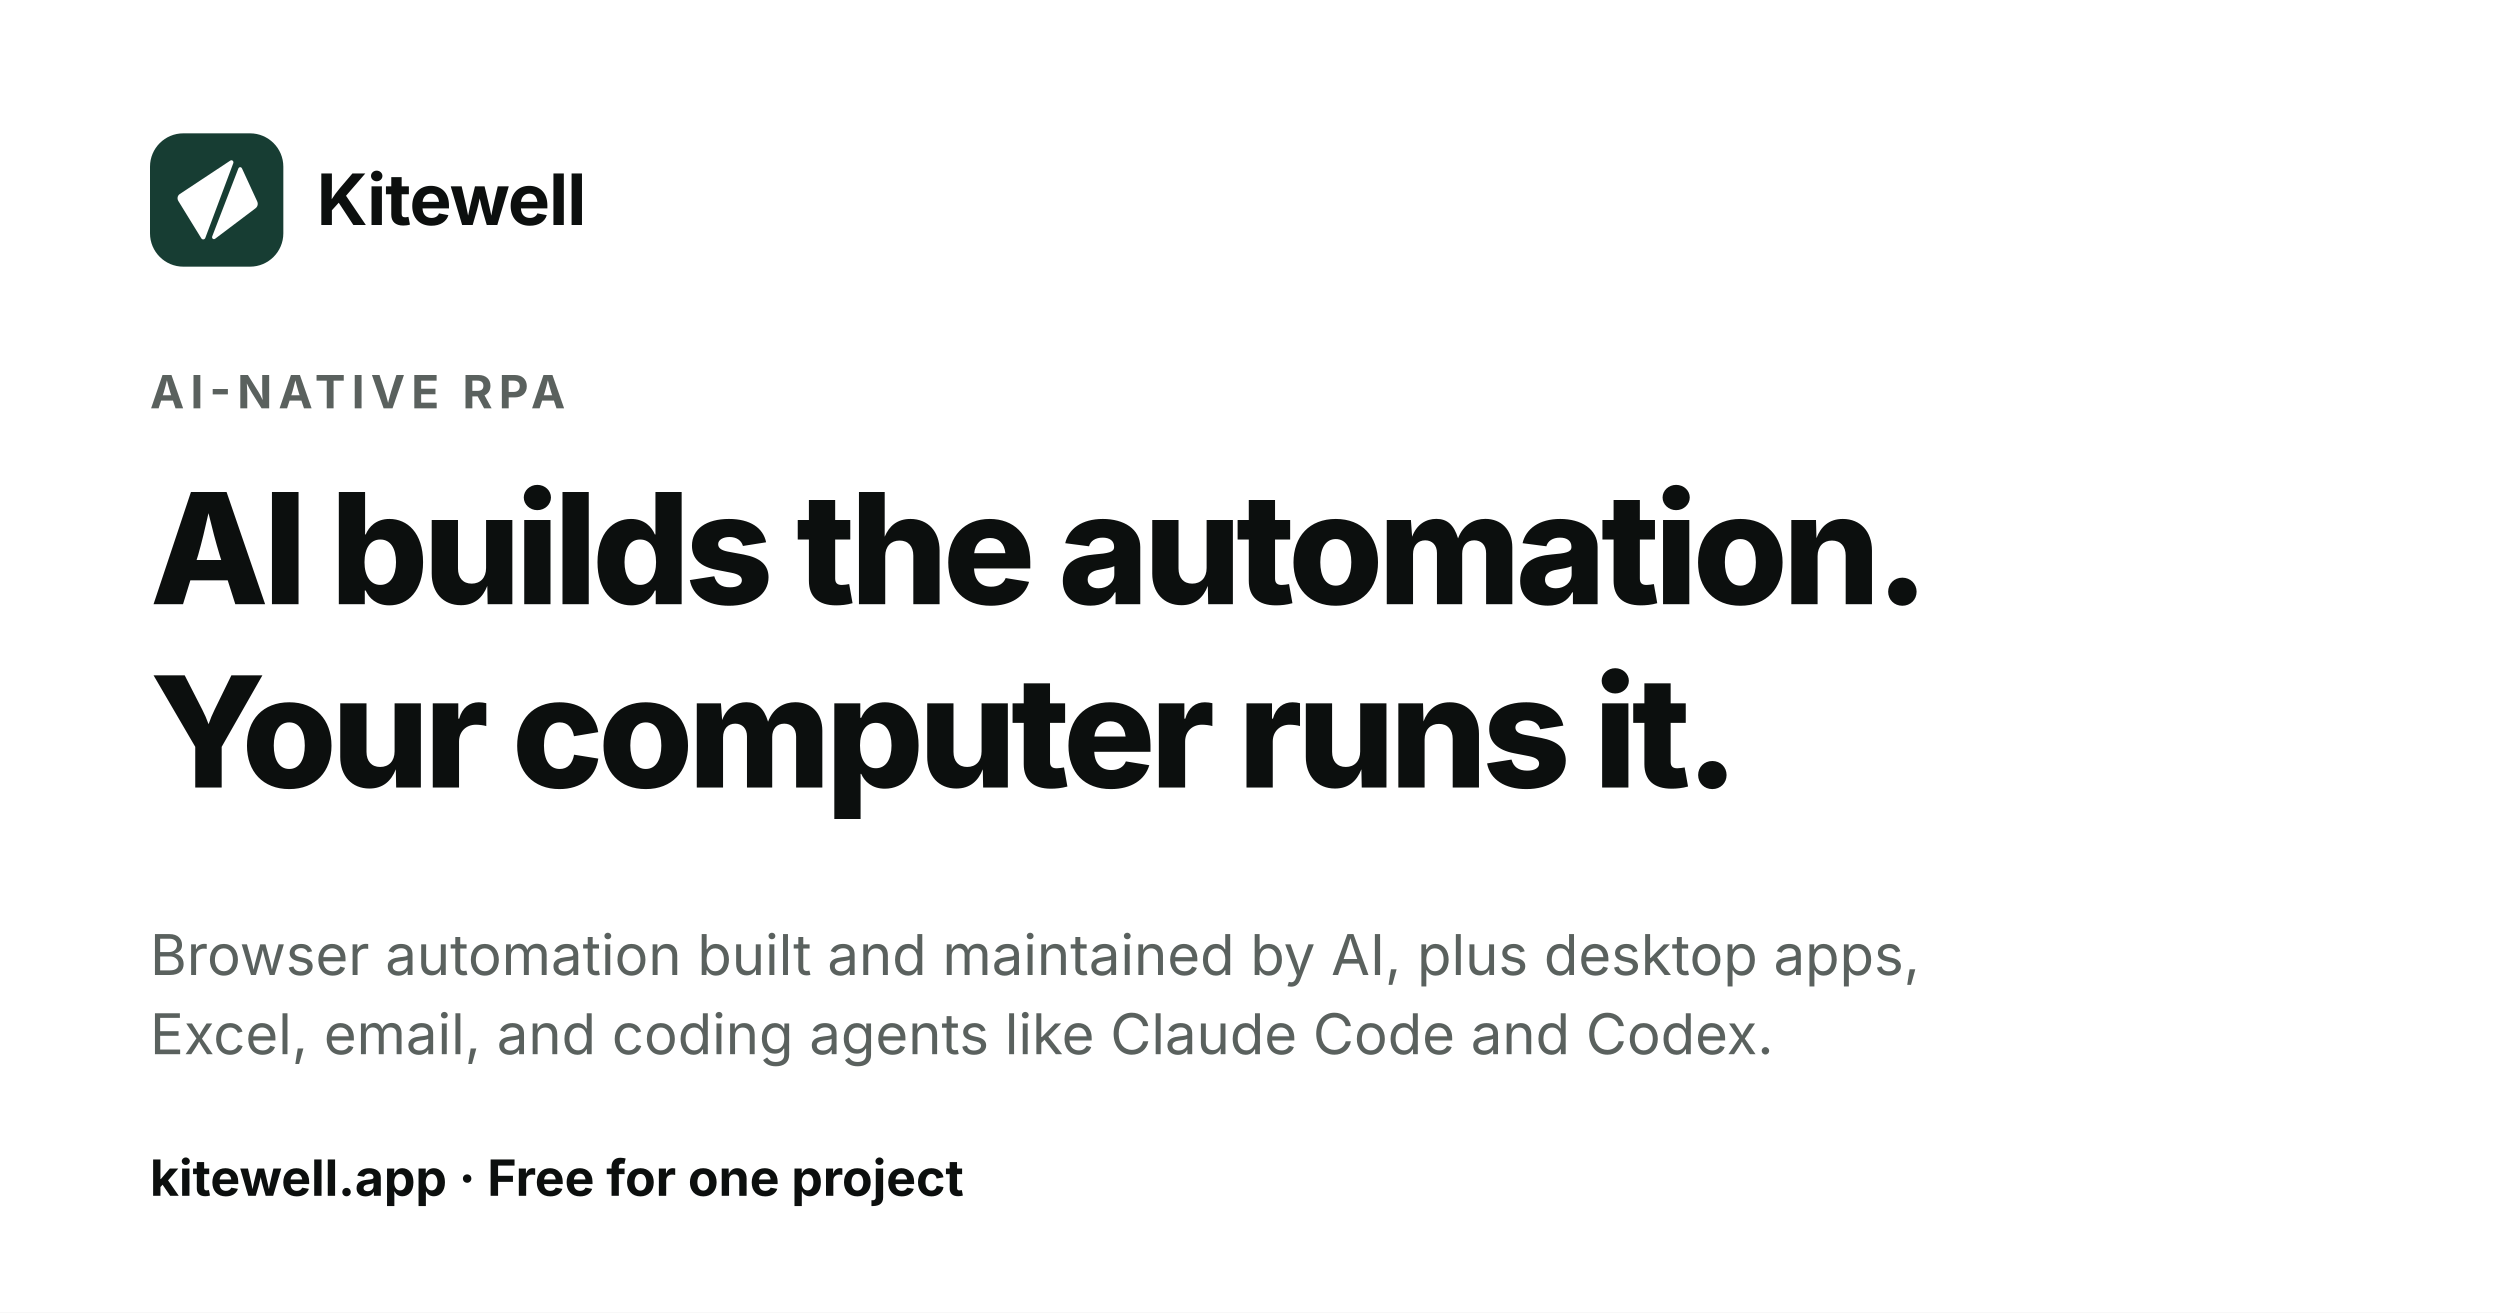
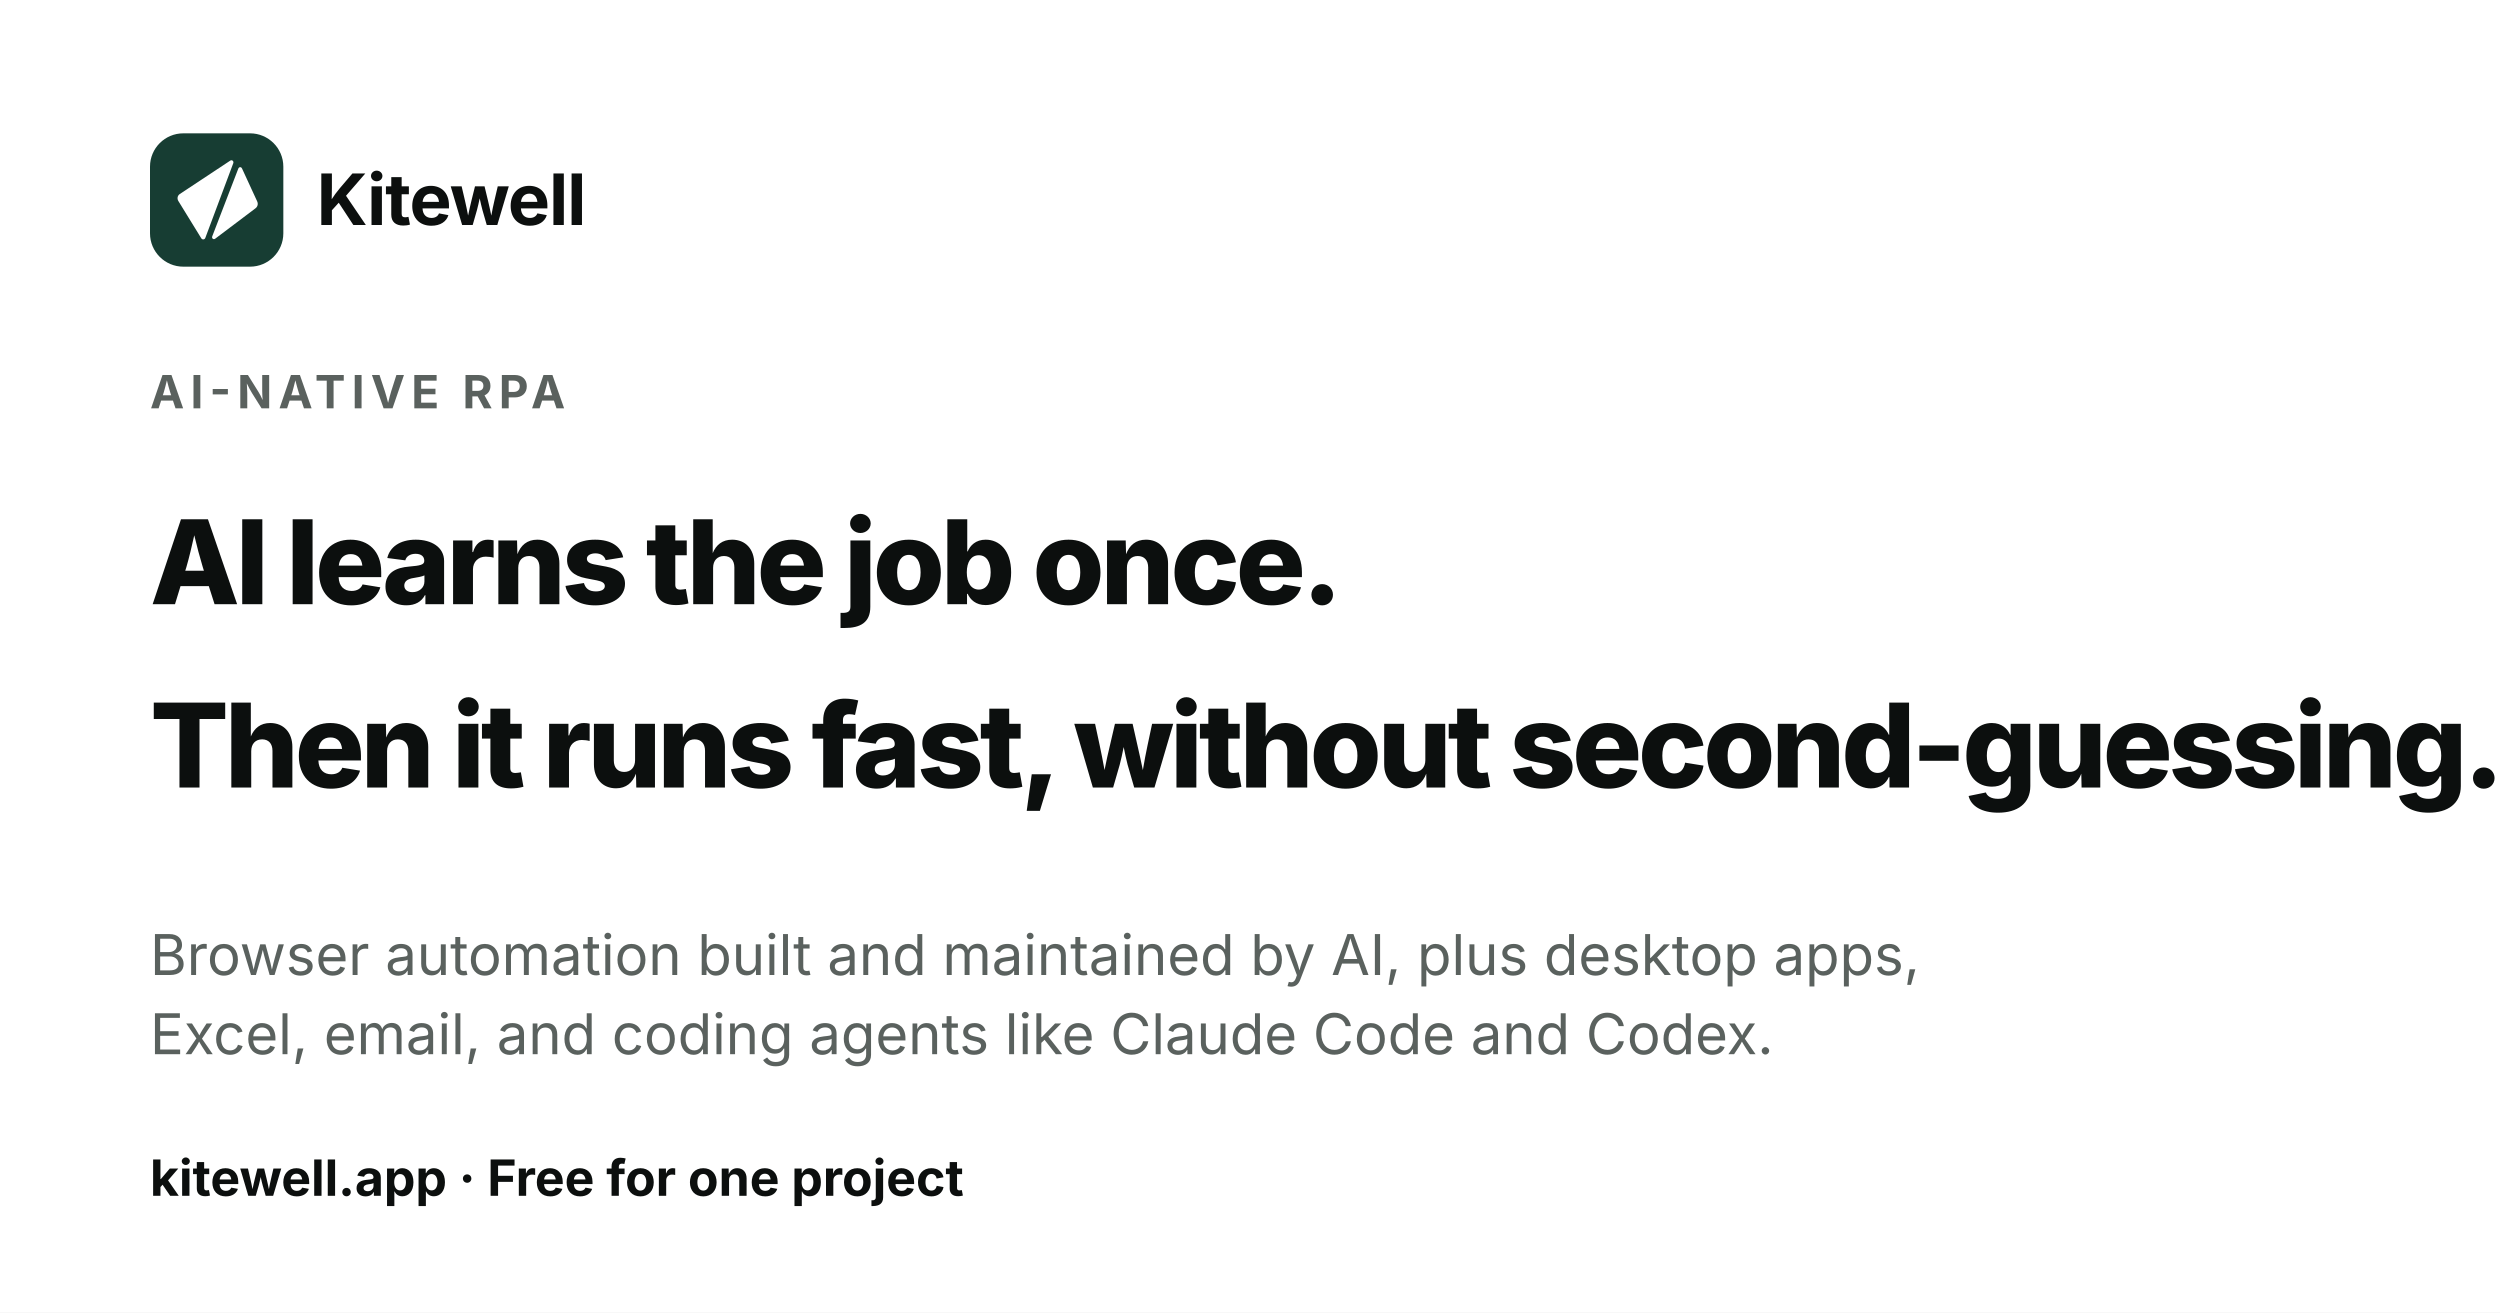
<svg xmlns="http://www.w3.org/2000/svg" width="1200" height="630" viewBox="0 0 1200 630">
  <rect width="1200" height="630" fill="#ffffff" />
  <svg x="72" y="64" width="64" height="64" viewBox="0 0 64 64">
    <rect width="64" height="64" rx="16" fill="#173d33" />
    <g transform="translate(10 10) scale(.6875)" fill="#ffffff">
      <path d="M41.5 4.5C42.7 3.7 44.1 4.9 43.6 6.3L24.1 58.4C23.7 59.7 22 59.9 21.3 58.8L5.3 32.8C4.2 31.1 4.6 28.9 6.3 27.8Z" />
      <path d="M47.1 10.1C47.6 8.8 49.1 8.7 49.7 10L60.3 33C61.1 34.7 60.6 36.7 59.1 37.8L31 59C29.8 59.9 28.4 58.8 28.9 57.4Z" />
    </g>
  </svg>
  <text x="152" y="108" fill="#0c0f0e" font-family="-apple-system, BlinkMacSystemFont, &quot;Helvetica Neue&quot;, &quot;Hiragino Sans&quot;, sans-serif" font-size="34" font-weight="700" letter-spacing="-0.5">Kitewell</text>
  <text x="72" y="196" fill="#5a615e" font-family="-apple-system, BlinkMacSystemFont, &quot;Helvetica Neue&quot;, &quot;Hiragino Sans&quot;, sans-serif" font-size="22" font-weight="650" letter-spacing="3">AI-NATIVE RPA</text>
-   <text x="72" y="290" fill="#0c0f0e" font-family="-apple-system, BlinkMacSystemFont, &quot;Helvetica Neue&quot;, &quot;Hiragino Sans&quot;, sans-serif" font-size="74" font-weight="800" letter-spacing="-2.6">AI builds the automation.</text>
-   <text x="72" y="378" fill="#0c0f0e" font-family="-apple-system, BlinkMacSystemFont, &quot;Helvetica Neue&quot;, &quot;Hiragino Sans&quot;, sans-serif" font-size="74" font-weight="800" letter-spacing="-2.6">Your computer runs it.</text>
+   <text x="72" y="290" fill="#0c0f0e" font-family="-apple-system, BlinkMacSystemFont, &quot;Helvetica Neue&quot;, &quot;Hiragino Sans&quot;, sans-serif" font-size="56" font-weight="800" letter-spacing="-2.0">AI learns the job once.</text>
+   <text x="72" y="378" fill="#0c0f0e" font-family="-apple-system, BlinkMacSystemFont, &quot;Helvetica Neue&quot;, &quot;Hiragino Sans&quot;, sans-serif" font-size="56" font-weight="800" letter-spacing="-2.0">Then it runs fast, without second-guessing.</text>
  <text x="72" y="468" fill="#5a615e" font-family="-apple-system, BlinkMacSystemFont, &quot;Helvetica Neue&quot;, &quot;Hiragino Sans&quot;, sans-serif" font-size="27">Browser automation built and maintained by AI, plus desktop apps,</text>
  <text x="72" y="506" fill="#5a615e" font-family="-apple-system, BlinkMacSystemFont, &quot;Helvetica Neue&quot;, &quot;Hiragino Sans&quot;, sans-serif" font-size="27">Excel, email, and coding agents like Claude Code and Codex.</text>
  <text x="72" y="574" fill="#0c0f0e" font-family="-apple-system, BlinkMacSystemFont, &quot;Helvetica Neue&quot;, &quot;Hiragino Sans&quot;, sans-serif" font-size="24" font-weight="650">kitewell.app · Free for one project</text>
</svg>
